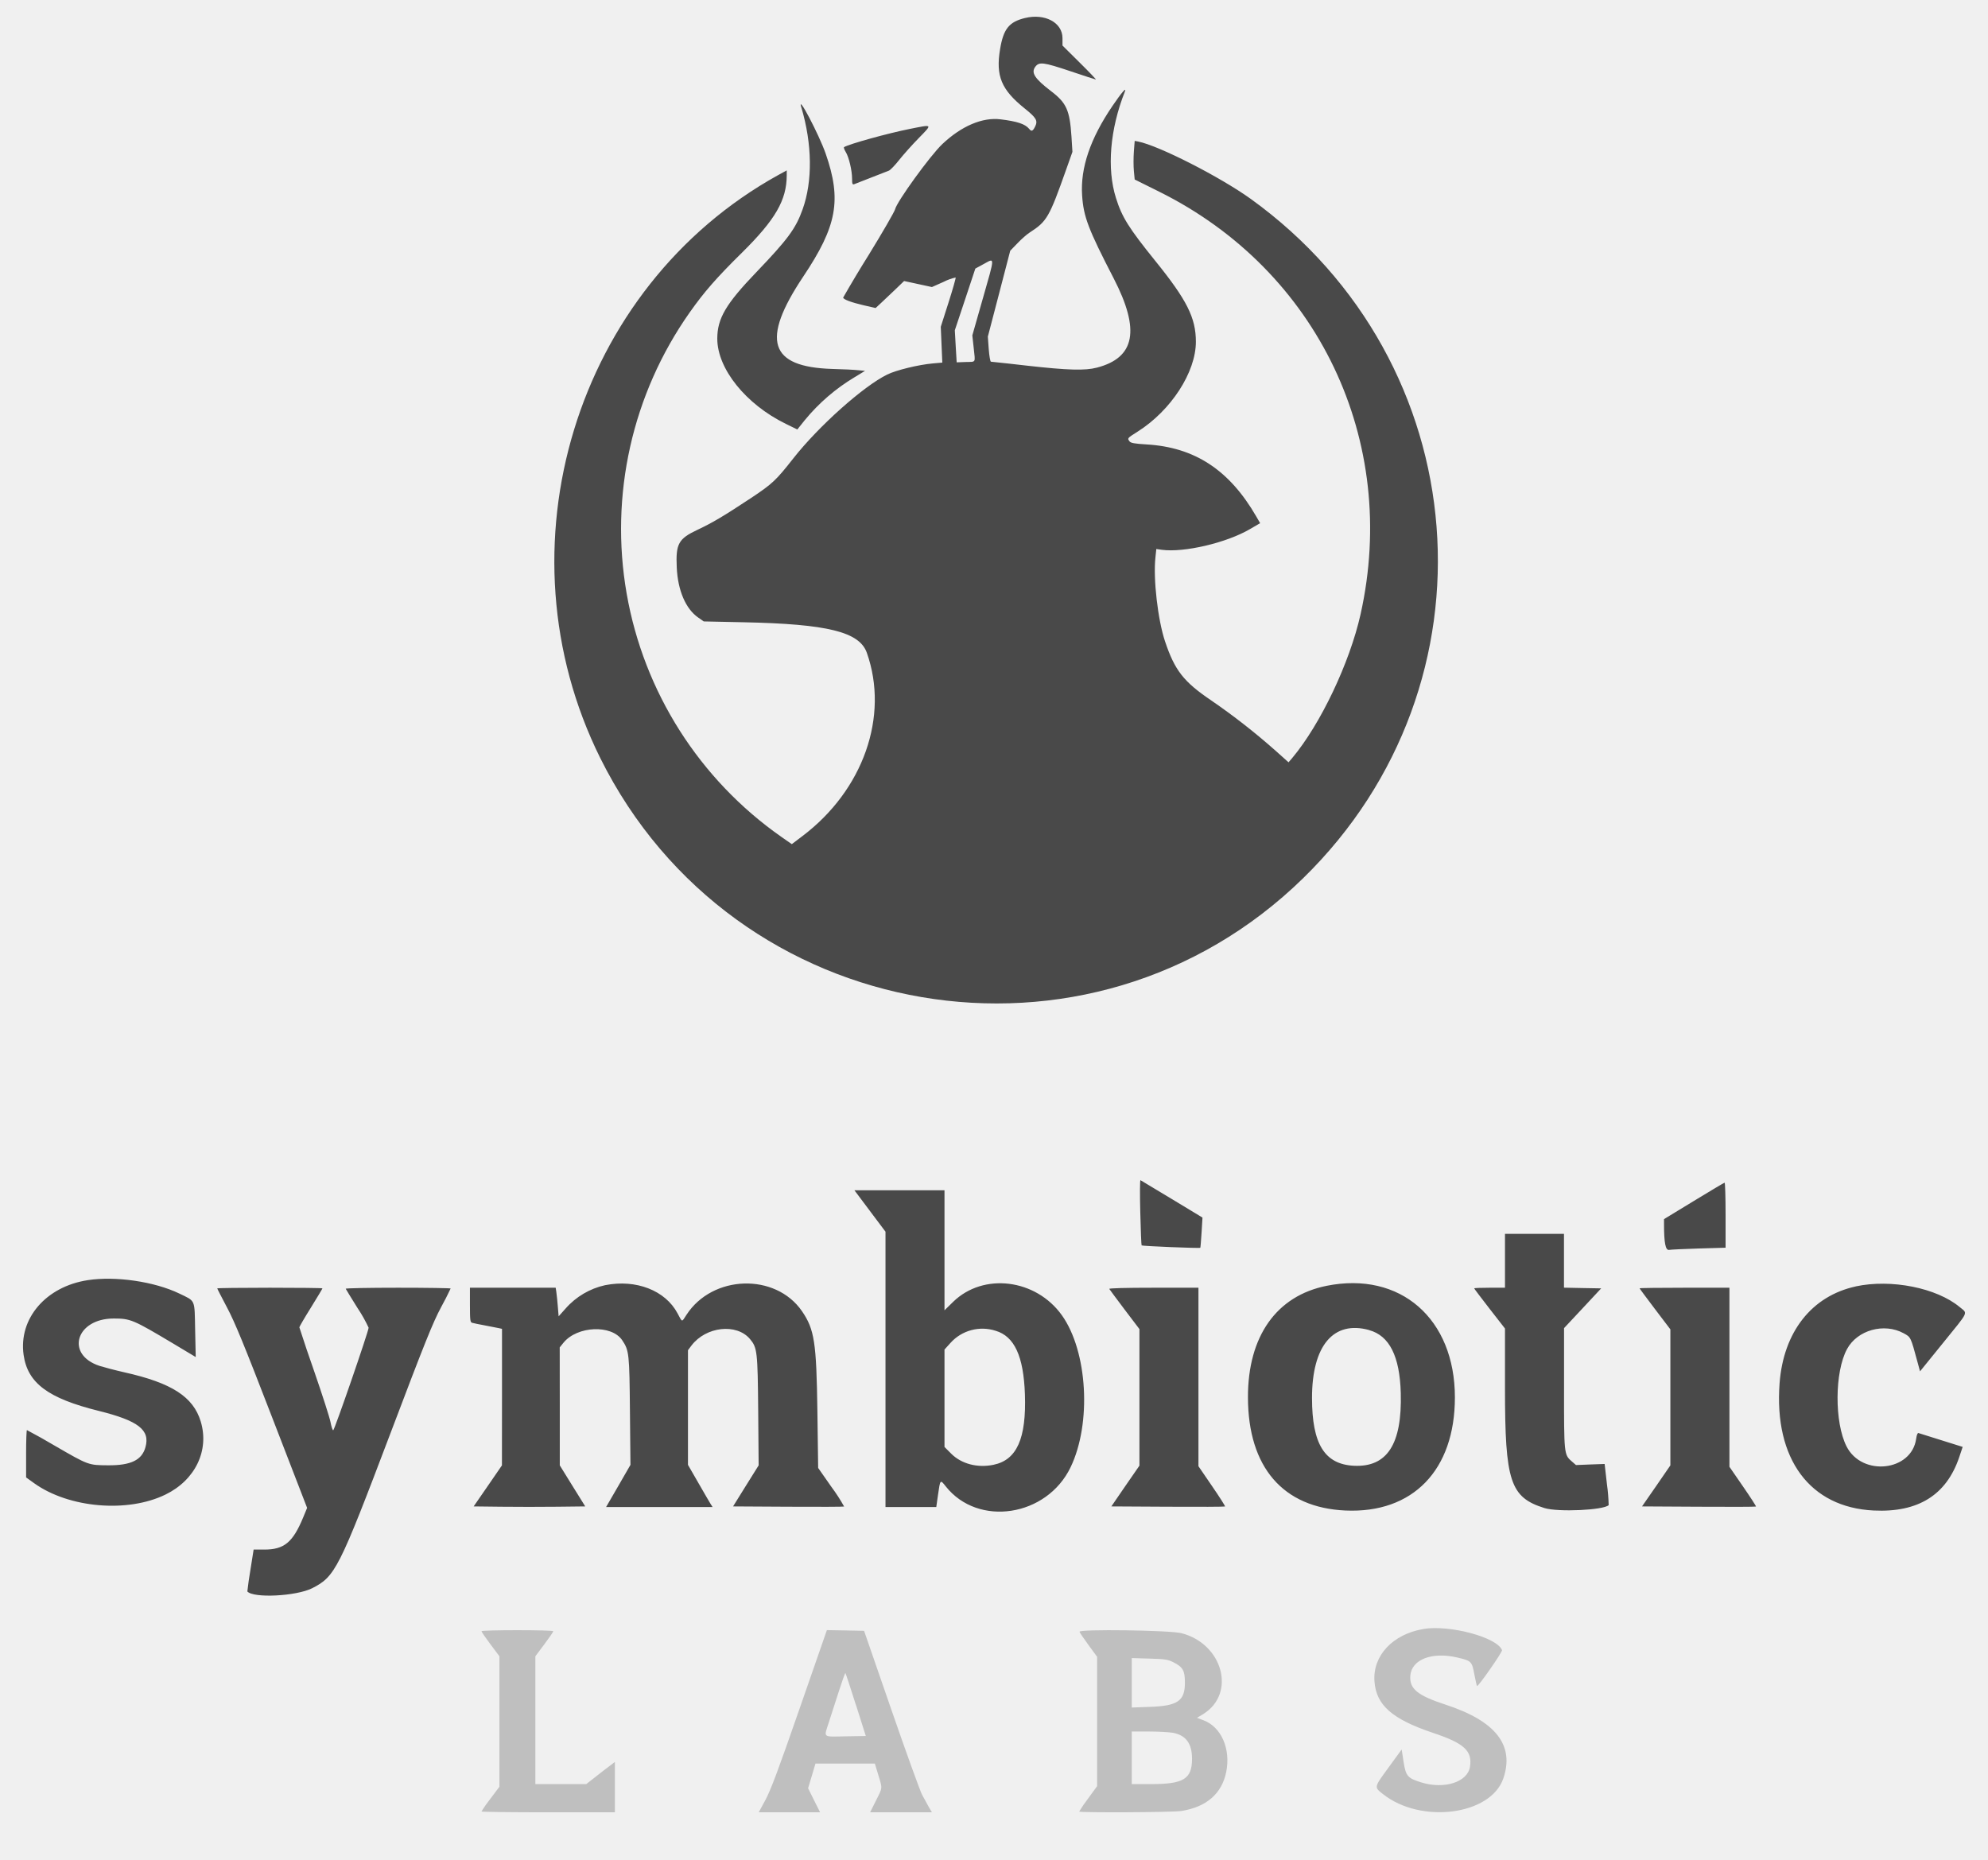
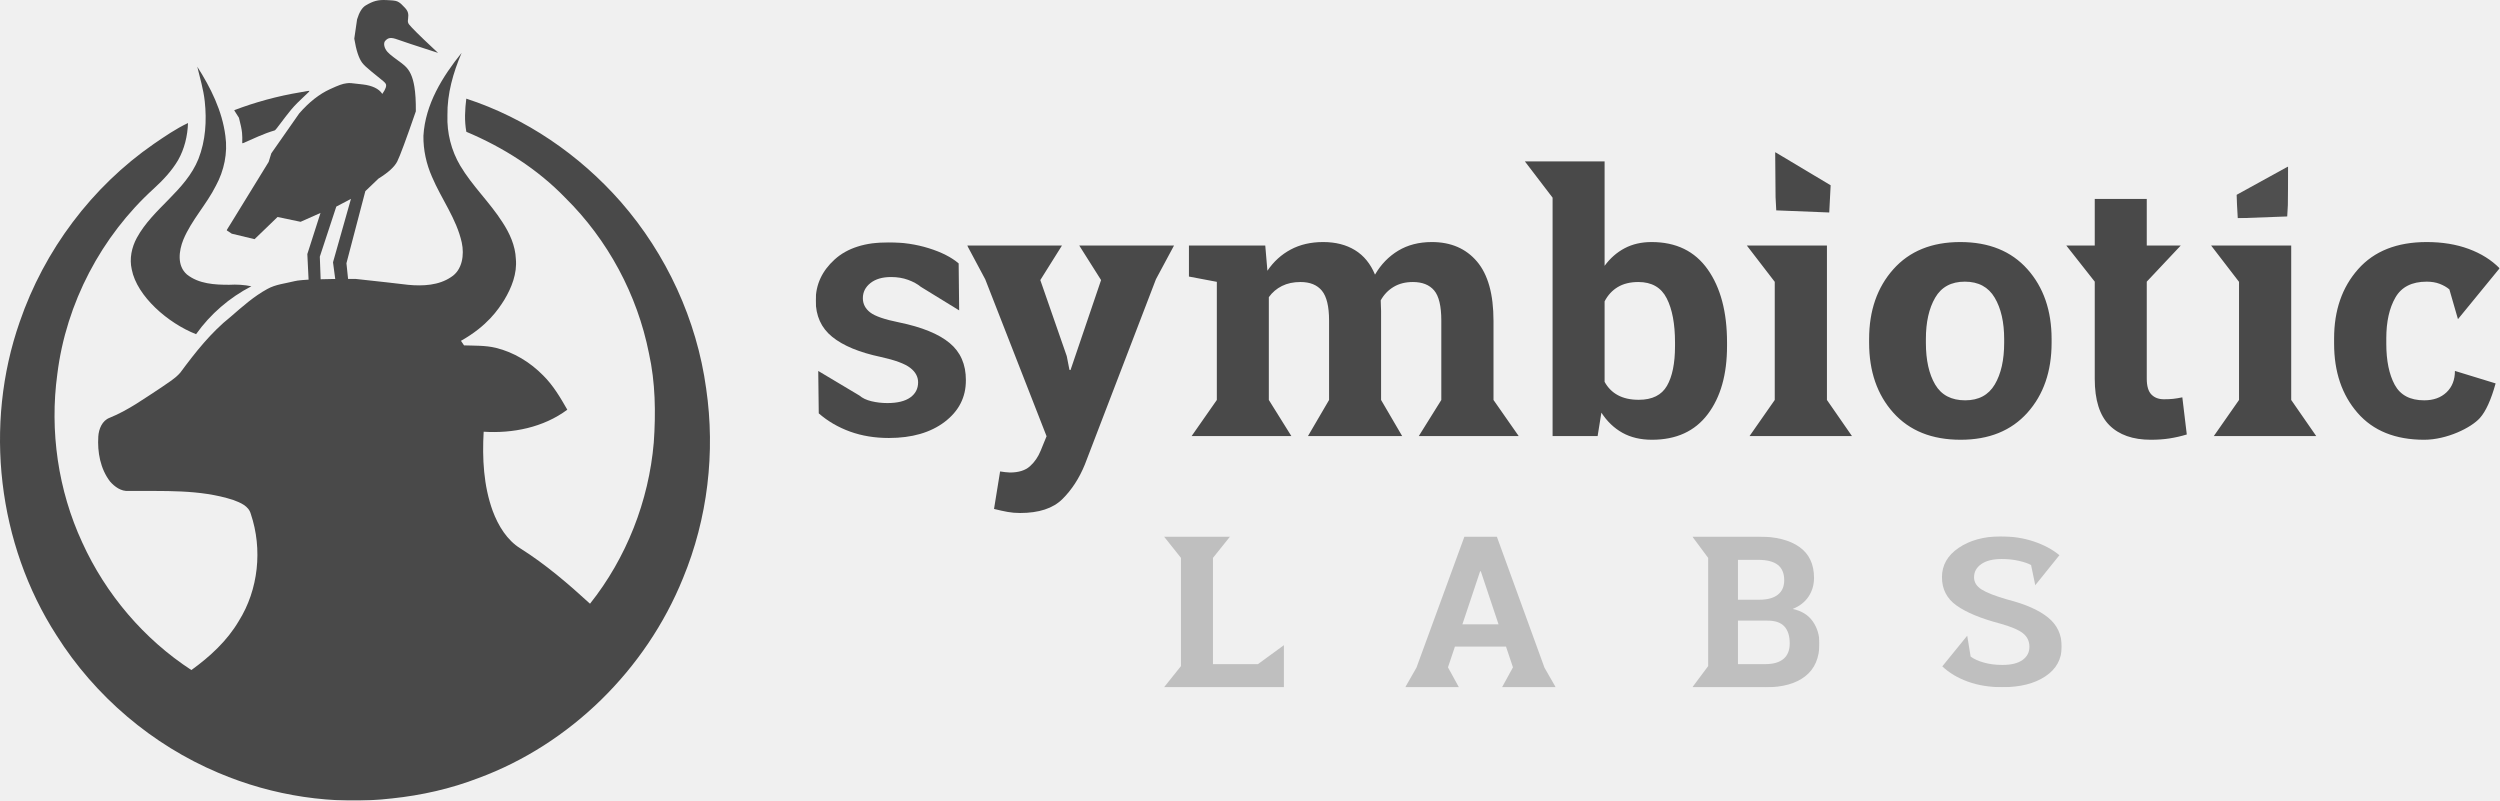
- <svg xmlns="http://www.w3.org/2000/svg" width="310" height="290">
-   <path fill="none" d="M-1-1h312v292H-1z" />
-   <g>
-     <path d="M221.95 254.02c-4.77.8-7.92 4.16-7.62 8.16.26 3.71 2.76 5.9 9.15 8.04 4.85 1.62 6.14 2.8 5.74 5.3-.39 2.36-3.97 3.52-7.55 2.43-2.16-.66-2.45-.98-2.8-3.2l-.3-1.95-2.05 2.82c-2.29 3.13-2.27 3.03-.85 4.15 5.92 4.68 16.76 3.28 18.74-2.42 1.8-5.2-1.16-8.99-9.03-11.55-4.35-1.42-5.63-2.47-5.46-4.52.21-2.53 3.4-3.75 7.36-2.81 2.15.5 2.25.6 2.62 2.6.18.96.37 1.79.42 1.84.16.16 4-5.34 3.9-5.6-.78-2-8.15-3.98-12.27-3.3m-146.87.35c0 .1.63 1.01 1.4 2.04l1.4 1.87v20.34l-1.4 1.86a20.26 20.26 0 0 0-1.4 2c0 .07 4.68.13 10.4.13h10.4v-7.85l-.75.57c-.41.3-1.42 1.08-2.23 1.72l-1.48 1.16h-7.94v-19.93l1.4-1.87c.77-1.03 1.4-1.94 1.4-2.04 0-.09-2.52-.16-5.6-.16-3.08 0-5.6.07-5.6.16m49.6 12.08c-3.28 9.46-4.5 12.7-5.31 14.21l-1.06 1.95h9.57l-.94-1.88-.93-1.88.58-1.92.57-1.92h9.26l.53 1.75c.67 2.2.7 1.93-.37 4.05l-.9 1.8h9.64l-.5-.85-1.04-1.9c-.3-.57-2.47-6.56-4.8-13.3l-4.24-12.25-2.9-.06-2.9-.05-4.26 12.25m43.65-11.99c.07.17.7 1.1 1.43 2.1l1.32 1.8v20.17l-1.4 1.92a23.72 23.72 0 0 0-1.4 2.04c0 .2 14.64.13 15.96-.09 3.91-.63 6.28-2.7 6.97-6.07.73-3.62-.77-7.04-3.56-8.08l-1-.37.99-.6c5.14-3.2 3.05-10.93-3.4-12.6-1.83-.47-16.08-.66-15.9-.22m14.63 4.75c1.5.75 1.8 1.31 1.8 3.2 0 2.84-1.14 3.62-5.52 3.76l-2.77.1v-7.71l2.75.08c2.44.07 2.86.13 3.74.57m-49.5 6.64l1.54 4.86-3.1.05c-3.7.07-3.45.27-2.69-2.1l1.58-4.9c.52-1.62.98-2.91 1.03-2.86.05.04.78 2.27 1.63 4.95m49.44 4.36c2.03.38 2.98 1.67 2.98 4.05 0 3.14-1.3 3.95-6.35 3.95h-3.05V270h2.67c1.47 0 3.16.1 3.75.2" fill="#bfbfbf" fill-rule="evenodd" />
-     <path d="M159.83 2.81c-2.48.6-3.36 1.7-3.88 4.85-.7 4.19.19 6.32 3.82 9.24 1.87 1.5 2.1 1.93 1.62 2.88-.36.7-.55.76-.92.3-.63-.75-1.84-1.15-4.43-1.47-2.83-.36-6.12 1.04-9.1 3.86-1.9 1.8-7.11 9-7.37 10.18-.08.35-1.93 3.56-4.12 7.12a189.55 189.55 0 0 0-3.97 6.63c0 .28 1.25.75 3.18 1.2l1.88.43.82-.76 2.22-2.1 1.4-1.35 2.17.47 2.17.47 1.8-.8a7.83 7.83 0 0 1 1.9-.69c.05.06-.44 1.81-1.11 3.9l-1.21 3.79.12 2.79.12 2.79-1.48.13c-2.24.2-5.73 1.05-7.1 1.73-3.73 1.82-10.71 8.06-14.64 13.06-2.72 3.46-3.27 3.98-6.61 6.2-4.3 2.84-6 3.85-8.36 4.96-2.95 1.39-3.39 2.17-3.22 5.86.16 3.59 1.4 6.47 3.35 7.82l.86.6 6.16.13c13.17.27 18.12 1.5 19.27 4.76 3.5 9.9-.55 21.42-10.05 28.59l-1.65 1.25-1.65-1.15a58.61 58.61 0 0 1-14.28-81.75c2.24-3.18 4.17-5.4 8.16-9.33 5.22-5.16 6.97-8.19 6.98-12.07v-.76l-1.35.74c-31.61 17.5-44 58.13-27.73 90.89 20.8 41.86 76.31 51.33 109.65 18.7 31-30.32 27.1-80.44-8.22-105.89-4.78-3.43-14.3-8.29-17.55-8.94l-.54-.1-.13 1.66c-.07.92-.07 2.28 0 3.02l.13 1.34 3.82 1.9c24.78 12.3 37.44 38.87 31.4 65.9-1.7 7.58-6.25 17.15-10.65 22.4l-.58.68-1.97-1.76a102.3 102.3 0 0 0-10.1-7.9c-4.3-2.91-5.67-4.67-7.19-9.2-1.12-3.34-1.86-9.75-1.5-13.06l.14-1.34.84.12c3.48.47 10.11-1.08 13.79-3.24l1.56-.91-.6-1.04c-4.19-7.25-9.59-10.8-17.12-11.24-1.86-.11-2.45-.22-2.64-.47-.37-.5-.38-.49 1.25-1.52 5.22-3.3 9.09-9.27 9.09-14.02 0-3.73-1.4-6.51-6.33-12.61-4.13-5.12-5.2-6.82-6.13-9.8-1.45-4.59-.94-10.71 1.38-16.58.32-.82-.5.12-1.92 2.21-3.47 5.1-5.02 9.67-4.74 13.95.22 3.33.94 5.24 4.92 12.94 4.17 8.08 3.35 12.38-2.63 13.93-1.84.48-4.53.4-10.78-.3a392 392 0 0 0-5.73-.63c-.1 0-.26-.88-.34-1.96l-.14-1.95 1.75-6.7 1.74-6.69 1.13-1.17c.61-.64 1.47-1.4 1.9-1.67 2.7-1.74 3.05-2.35 5.71-9.87l.96-2.71-.15-2.4c-.27-4.1-.78-5.23-3.16-7.05-2.59-1.98-3.17-2.89-2.48-3.82.6-.8 1.25-.72 5.43.68 2.14.72 3.95 1.31 4.02 1.31.07 0-1.07-1.2-2.54-2.65l-2.67-2.65V5.95c0-2.43-2.74-3.9-5.85-3.14m-34.87 13.94c1.7 5.73 1.77 11.49.2 15.88-1.06 2.99-2.3 4.68-7.21 9.8-4.77 4.97-6.09 7.22-6.1 10.36-.01 4.7 4.44 10.25 10.68 13.3l1.8.88 1.16-1.45a30.02 30.02 0 0 1 7.77-6.7l1.63-.99-1.05-.1c-.59-.07-2.41-.16-4.06-.2-9.83-.3-11.15-4.48-4.54-14.38 5.29-7.9 6.03-11.96 3.51-19.2-1.04-2.98-4.48-9.52-3.8-7.2m16.93 3.35c-3.42.68-9.42 2.34-10.26 2.84-.08.05.03.38.25.74.5.8 1 2.9 1 4.2 0 .83.06.95.36.83l5.38-2.1c.24-.1.95-.84 1.59-1.65.63-.8 2-2.34 3.05-3.41 2.18-2.24 2.25-2.17-1.37-1.45m11.38 26.44l-1.64 5.76.22 2c.25 2.36.4 2.1-1.28 2.15l-1.38.05-.15-2.5-.14-2.5 1.6-4.8 1.6-4.82 1.34-.73c1.73-.94 1.74-1.3-.17 5.4m24.55 142.48c.07 2.79.16 5.12.21 5.17.1.11 9.05.48 9.15.37.03-.04.12-1.11.2-2.4l.14-2.31-4.76-2.88-4.91-2.95c-.09-.03-.1 2.22-.03 5m86.32-1.76l-4.65 2.83v.8c0 2.88.23 4.08.78 4 .28-.05 2.39-.15 4.67-.22l4.15-.12v-5.08c0-2.8-.07-5.07-.15-5.06-.08 0-2.24 1.29-4.8 2.85m-130.41-1.02l2.42 3.23 1.94 2.58V235H146l.26-1.84c.36-2.5.34-2.49 1.22-1.38 5.04 6.37 15.74 4.74 19.46-2.98 3.3-6.85 2.66-18.07-1.35-23.7-4.06-5.69-12.24-6.7-16.96-2.1l-1.35 1.32V185.6h-14.05l.49.65m100.96 10.35v4.2h-2.4c-1.32 0-2.4.04-2.4.1 0 .05 1.08 1.48 2.4 3.18l2.4 3.08v9.3c0 14.57.81 17.03 6.17 18.7 2.13.65 9.2.33 10-.46a28.9 28.9 0 0 0-.27-3.26l-.36-3.16-2.24.08-2.23.09-.73-.64c-1.12-.98-1.14-1.21-1.13-11.41v-9.3l2.9-3.1 2.89-3.1-2.9-.05-2.9-.06v-8.39h-9.2v4.2m-221 3.02c-6.52 1-10.8 5.98-10 11.65.63 4.4 3.8 6.77 11.7 8.73 6.2 1.54 8.06 2.98 7.3 5.67-.55 2-2.26 2.84-5.8 2.82-3.11-.02-3.06 0-8.33-3.05A96.72 96.72 0 0 0 4.2 223c-.07 0-.13 1.66-.13 3.69v3.69l1.28.92c5.41 3.86 14.56 4.64 20.46 1.75 4.64-2.26 6.86-6.88 5.49-11.4-1.17-3.84-4.5-6-11.87-7.65-1.46-.33-3.23-.8-3.93-1.02-5.36-1.78-3.64-7.39 2.25-7.38 2.6 0 3.03.19 9.2 3.87l3.57 2.14-.09-4.22c-.1-4.88.1-4.44-2.46-5.68-3.88-1.87-9.93-2.76-14.3-2.09m80.7.78a11.5 11.5 0 0 0-6.18 3.65l-1.08 1.21-.13-1.58a42.5 42.5 0 0 0-.23-2.23l-.1-.65H73.28v2.69c0 2.38.04 2.7.35 2.78.2.06 1.11.25 2.05.42l2.15.42.45.1v10.64l-.01 10.65-2.2 3.2-2.21 3.2 4.3.05c2.36.03 6.27.03 8.7 0l4.4-.05-1.99-3.2-1.98-3.2v-9.2l-.01-9.2.6-.74c2.16-2.62 7.49-2.83 9.14-.38 1.08 1.6 1.13 2.07 1.21 11.08l.08 8.36-1.9 3.3-1.9 3.28h16.61l-.29-.45c-.16-.25-1.02-1.73-1.92-3.3l-1.63-2.83v-17.88l.54-.72c2.26-2.98 7.03-3.51 9.13-1.02 1.13 1.35 1.2 1.93 1.28 11.2l.07 8.5-2 3.2-1.99 3.2 8.62.05c4.73.03 8.65.01 8.7-.03a27.3 27.3 0 0 0-1.98-3.06l-2.07-2.96-.12-8.9c-.15-10.7-.46-12.7-2.4-15.54-4.13-6-13.96-5.69-18.01.56-.78 1.2-.62 1.22-1.4-.23-1.9-3.57-6.46-5.34-11.27-4.39m112.5.1c-7.84 1.56-12.3 7.88-12.28 17.4.02 10.89 5.46 17.2 15.2 17.64 10.52.47 17.07-6.3 17.07-17.64 0-12.28-8.52-19.7-20-17.4m82.5.1c-6.86 1.49-11.27 7.1-11.87 15.1-.88 11.8 4.72 19.37 14.7 19.84 6.9.33 11.3-2.41 13.3-8.28l.55-1.64-.64-.2a1484.94 1484.94 0 0 0-6.25-1.96c-.14-.05-.28.3-.36.88-.7 5.1-8.45 5.95-10.86 1.2-1.9-3.76-1.86-11.62.08-15.18 1.6-2.96 5.77-4.12 8.81-2.47 1.15.63 1.1.53 2.2 4.58l.37 1.37 3.59-4.43c4.13-5.1 3.87-4.53 2.59-5.6-3.6-3-10.7-4.4-16.2-3.22m-255.5.32c0 .06.68 1.38 1.5 2.93 1.2 2.24 2.65 5.76 7.01 17.06l5.5 14.23-.61 1.48c-1.62 3.91-2.97 5.03-6.1 5.02h-1.63l-.51 3.23a52.68 52.68 0 0 0-.47 3.3c.94 1.08 7.6.75 10.1-.5 3.6-1.82 4.18-2.97 12.18-24.07 5.4-14.26 6.65-17.36 7.92-19.73a49.8 49.8 0 0 0 1.5-2.94c0-.06-3.69-.12-8.2-.12-4.53 0-8.2.07-8.16.16.04.1.86 1.43 1.82 2.97a22.66 22.66 0 0 1 1.75 3.1c0 .56-5.33 16-5.52 16-.1 0-.29-.58-.42-1.27-.13-.7-1.28-4.27-2.55-7.94a251.02 251.02 0 0 1-2.31-6.85c0-.09.8-1.47 1.8-3.07.99-1.6 1.8-2.95 1.8-3 0-.06-3.7-.1-8.2-.1-4.51 0-8.2.05-8.2.1m139.1.09c.06.1 1.14 1.56 2.4 3.23l2.3 3.03v21.29l-2.2 3.18-2.18 3.18 8.82.05c4.85.03 8.86.01 8.91-.04.05-.04-.86-1.48-2.03-3.18l-2.12-3.1V200.8h-7.01c-4.35 0-6.97.07-6.9.19m82.7-.1c0 .05 1.09 1.5 2.4 3.24l2.4 3.16v21.21l-2.2 3.2-2.22 3.2 8.85.05c4.86.03 8.88.02 8.92-.03.05-.04-.87-1.46-2.03-3.14l-2.11-3.06V200.8h-7c-3.85 0-7 .04-7 .09m-100.43 6.62c2.94.87 4.36 3.97 4.57 9.89.24 6.9-1.25 10.26-4.9 11.01-2.5.52-5-.14-6.59-1.73l-1.05-1.05v-15.19l.93-1.03a6.69 6.69 0 0 1 7.04-1.9m58.25-.1c3.16.87 4.77 4.07 4.93 9.8.22 7.98-2.12 11.61-7.32 11.35-4.56-.23-6.52-3.4-6.52-10.56-.01-8.16 3.34-12.14 8.91-10.6" fill="#494949" fill-rule="evenodd" />
+ <svg xmlns="http://www.w3.org/2000/svg" xmlns:xlink="http://www.w3.org/1999/xlink" width="331px" height="106px" viewBox="0 0 331 106" version="1.1">
+   <defs>
+     <path d="M29.841,10.996 C30.164,13.266 29.669,15.596 28.583,17.591 C27.337,20.084 25.358,22.136 24.279,24.72 C23.679,26.201 23.413,28.186 24.756,29.348 C26.33,30.593 28.426,30.707 30.343,30.705 C31.327,30.646 32.316,30.705 33.282,30.902 C30.394,32.395 27.853,34.576 25.959,37.246 C22.246,35.792 18.13,32.223 17.444,28.673 C17.116,27.259 17.432,25.755 18.112,24.497 C20.261,20.557 24.566,18.282 26.274,14.042 C27.223,11.633 27.385,8.969 27.109,6.41 C26.942,4.85 26.481,3.349 26.12,1.831 C27.895,4.615 29.421,7.669 29.841,10.996 Z M47.103,29.932 C50.2,30.265 52.523,30.526 54.07,30.714 C55.97,30.89 58.082,30.798 59.72,29.685 C61.222,28.748 61.49,26.725 61.137,25.113 C60.437,21.952 58.437,19.345 57.196,16.41 C56.445,14.71 56.037,12.845 56.061,10.982 C56.299,6.811 58.582,3.144 61.117,0 C60.002,2.614 59.196,5.409 59.239,8.281 C59.163,10.602 59.752,12.933 60.929,14.924 C62.531,17.626 64.847,19.789 66.531,22.432 C67.474,23.875 68.23,25.522 68.299,27.279 C68.484,29.213 67.735,31.096 66.762,32.716 C65.967,33.975 64.531,36.154 61.032,38.125 C61.165,38.327 61.302,38.526 61.438,38.728 C62.84,38.776 64.267,38.72 65.644,39.053 C68.033,39.632 70.205,40.963 71.929,42.723 C73.245,44.027 74.195,45.641 75.111,47.244 C71.954,49.595 67.891,50.407 64.037,50.16 C63.838,53.685 64.021,57.302 65.234,60.646 C65.965,62.598 67.117,64.513 68.913,65.621 C72.23,67.714 75.226,70.283 78.118,72.932 C82.934,66.879 85.9,59.341 86.56,51.592 C86.834,47.655 86.779,43.649 85.922,39.782 C84.382,32.002 80.457,24.726 74.85,19.195 C71.162,15.374 66.598,12.494 61.745,10.45 C61.474,8.995 61.558,7.519 61.737,6.06 C69.61,8.63 76.707,13.477 82.197,19.73 C88.22,26.627 92.25,35.316 93.497,44.453 C94.731,52.896 93.69,61.669 90.433,69.543 C85.528,81.665 75.481,91.536 63.331,96.021 C59.668,97.433 55.814,98.3 51.919,98.709 C44.132,99.613 36.129,98.393 28.907,95.319 C20.172,91.635 12.583,85.202 7.484,77.118 C-0.312,65.032 -2.154,49.246 2.603,35.637 C5.859,26.128 12.172,17.718 20.375,12.047 C21.831,11.051 23.296,10.043 24.892,9.289 C24.833,11.002 24.424,12.709 23.579,14.202 C22.735,15.635 21.584,16.852 20.369,17.966 C13.424,24.267 8.753,33.127 7.591,42.517 C6.556,50.07 7.692,57.918 10.889,64.823 C14.006,71.681 19.071,77.633 25.339,81.714 C27.783,79.951 30.068,77.859 31.616,75.223 C34.225,71.071 34.775,65.699 33.209,61.054 C32.923,59.971 31.807,59.546 30.875,59.193 C26.404,57.754 21.643,58.046 17.02,57.998 C16.046,58.079 15.181,57.45 14.568,56.748 C13.287,55.073 12.883,52.866 13.015,50.792 C13.078,49.792 13.525,48.687 14.513,48.317 C16.988,47.315 19.159,45.73 21.388,44.279 C22.245,43.673 23.182,43.14 23.877,42.332 C25.853,39.66 27.934,37.011 30.542,34.939 C32.075,33.608 33.604,32.239 35.391,31.264 C36.51,30.638 37.806,30.534 39.023,30.221 C39.834,30.012 42.528,29.916 47.103,29.932 Z" id="path-1" />
+     <path d="M5.376,5.264 C3.791,5.734 2.734,6.287 1.074,7 C1.09,6.385 1.081,5.91 1.046,5.575 C1,5.116 0.863,4.454 0.636,3.591 C0.417,3.248 0.205,2.916 0,2.593 C2.812,1.521 5.747,0.719 8.776,0.217 C8.993,0.181 9.744,0.034 9.962,0.001 C10.273,-0.046 8.604,1.245 7.526,2.548 C6.499,3.79 5.536,5.216 5.376,5.264 Z" id="path-3" />
+     <path d="M18.37,25.311 L15.869,34.851 L17.237,47.981 L15.857,48 L14.091,34.726 L16.466,26.332 L14.526,27.352 L12.343,33.982 L12.86,47.998 L11.394,47.998 L10.691,33.64 L12.436,28.194 L9.798,29.367 L6.749,28.73 L3.705,31.666 L0.687,30.94 L0,30.489 L0.599,29.526 L5.572,21.433 L5.922,20.301 L9.618,15.014 C10.92,13.519 12.276,12.452 13.7,11.802 C14.87,11.266 15.357,11.089 15.884,11.028 C16.34,10.976 16.283,10.97 18.015,11.177 C19.293,11.329 20.167,11.745 20.618,12.433 C21.08,11.782 21.215,11.331 21.068,11.094 C20.941,10.889 20.862,10.823 19.48,9.714 C19.385,9.638 19.3,9.569 19.22,9.504 C18.578,8.981 18.175,8.608 17.944,8.297 C17.498,7.696 17.156,6.638 16.907,5.117 L17.278,2.562 C17.569,1.606 17.948,0.995 18.437,0.709 C19.407,0.141 20.033,-0.053 21.204,0.012 C21.277,0.016 21.549,0.031 21.611,0.034 C22.27,0.071 22.516,0.118 22.805,0.293 C23.019,0.424 23.217,0.607 23.601,1.018 C24.044,1.491 24.112,1.843 24.031,2.471 C24.002,2.698 23.996,2.785 24.009,2.892 C24.024,3.01 24.066,3.114 24.149,3.221 C24.493,3.662 25.568,4.729 27.363,6.407 L28,7.002 L27.172,6.735 C24.913,6.008 23.401,5.507 22.634,5.231 C21.73,4.905 21.392,4.984 21.004,5.409 C20.741,5.696 20.841,6.352 21.3,6.869 C21.483,7.075 21.744,7.298 22.128,7.588 C22.236,7.669 22.344,7.749 22.512,7.872 C23.145,8.334 23.334,8.477 23.578,8.697 C24.261,9.312 24.641,10.145 24.862,11.47 C25.005,12.334 25.07,13.423 25.057,14.739 C23.762,18.488 22.95,20.669 22.602,21.364 C22.242,22.085 21.41,22.842 20.105,23.65 L18.37,25.311 Z" id="path-5" />
+     <path d="M25.048,16.966 L15.63,41.511 C14.888,43.329 13.898,44.852 12.66,46.08 C11.421,47.307 9.556,47.921 7.063,47.921 C6.48,47.921 5.931,47.875 5.419,47.781 C4.906,47.688 4.303,47.556 3.609,47.385 L4.413,42.42 C4.634,42.451 4.863,42.482 5.099,42.513 C5.336,42.544 5.541,42.56 5.714,42.56 C6.866,42.56 7.75,42.284 8.365,41.732 C8.98,41.181 9.453,40.493 9.785,39.67 L10.566,37.758 L2.449,16.989 L0.059,12.513 L12.601,12.513 L9.737,17.082 L13.24,27.152 L13.595,28.97 L13.737,28.994 L17.783,17.082 L14.896,12.513 L27.438,12.513 L25.048,16.966 Z M29.416,16.616 L29.416,12.513 L39.521,12.513 L39.805,15.847 C40.625,14.635 41.654,13.698 42.893,13.038 C44.131,12.377 45.563,12.047 47.188,12.047 C48.828,12.047 50.233,12.405 51.4,13.12 C52.567,13.834 53.451,14.914 54.05,16.36 C54.839,15.008 55.864,13.951 57.127,13.189 C58.389,12.428 59.872,12.047 61.575,12.047 C64.1,12.047 66.091,12.906 67.551,14.623 C69.01,16.34 69.739,18.955 69.739,22.467 L69.739,32.956 L73.076,37.735 L59.848,37.735 L62.83,32.956 L62.83,22.444 C62.83,20.532 62.514,19.203 61.883,18.457 C61.252,17.712 60.313,17.339 59.067,17.339 C58.089,17.339 57.241,17.552 56.523,17.98 C55.805,18.407 55.234,19.001 54.808,19.763 C54.808,20.058 54.815,20.311 54.831,20.52 C54.847,20.73 54.855,20.944 54.855,21.161 L54.855,32.956 L57.647,37.735 L45.176,37.735 L47.969,32.956 L47.969,22.444 C47.969,20.579 47.653,19.262 47.022,18.492 C46.391,17.723 45.445,17.339 44.182,17.339 C43.252,17.339 42.435,17.513 41.733,17.863 C41.031,18.213 40.451,18.706 39.994,19.343 L39.994,32.956 L42.976,37.735 L29.771,37.735 L33.108,32.956 L33.108,17.315 L29.416,16.616 Z M100.659,25.823 C100.659,29.584 99.807,32.591 98.103,34.844 C96.399,37.098 93.938,38.224 90.72,38.224 C89.221,38.224 87.92,37.917 86.815,37.304 C85.711,36.69 84.78,35.8 84.023,34.635 L83.526,37.735 L77.563,37.735 L77.563,6.173 L73.895,1.371 L84.449,1.371 L84.449,15.194 C85.19,14.184 86.078,13.407 87.111,12.863 C88.144,12.319 89.332,12.047 90.672,12.047 C93.922,12.047 96.399,13.256 98.103,15.672 C99.807,18.088 100.659,21.309 100.659,25.334 L100.659,25.823 Z M93.772,25.334 C93.772,22.879 93.406,20.932 92.672,19.495 C91.938,18.057 90.688,17.339 88.921,17.339 C87.849,17.339 86.941,17.56 86.2,18.003 C85.458,18.446 84.875,19.079 84.449,19.903 L84.449,30.555 C84.875,31.332 85.462,31.923 86.212,32.327 C86.961,32.731 87.88,32.933 88.969,32.933 C90.751,32.933 91.998,32.315 92.708,31.08 C93.418,29.844 93.772,28.092 93.772,25.823 L93.772,25.334 Z M106.977,32.956 L106.977,17.315 L103.285,12.513 L113.887,12.513 L113.887,32.956 L117.2,37.735 L103.64,37.735 L106.977,32.956 Z M107.085,6.103 L107.035,0.142 L114.377,4.532 L114.192,8.133 L107.176,7.853 L107.085,6.103 Z M119.471,24.891 C119.471,21.13 120.54,18.05 122.678,15.649 C124.815,13.248 127.77,12.047 131.54,12.047 C135.326,12.047 138.288,13.244 140.426,15.637 C142.563,18.03 143.632,21.115 143.632,24.891 L143.632,25.381 C143.632,29.172 142.563,32.261 140.426,34.646 C138.288,37.032 135.342,38.224 131.587,38.224 C127.785,38.224 124.815,37.032 122.678,34.646 C120.54,32.261 119.471,29.172 119.471,25.381 L119.471,24.891 Z M126.987,25.381 C126.987,27.68 127.397,29.526 128.218,30.917 C129.038,32.308 130.363,33.003 132.193,33.003 C133.976,33.003 135.281,32.304 136.109,30.905 C136.938,29.506 137.352,27.665 137.352,25.381 L137.352,24.891 C137.352,22.653 136.934,20.827 136.098,19.413 C135.261,17.999 133.944,17.292 132.146,17.292 C130.347,17.292 129.038,17.999 128.218,19.413 C127.397,20.827 126.987,22.653 126.987,24.891 L126.987,25.381 Z M156.231,6.336 L156.231,12.513 L160.727,12.513 L156.231,17.292 L156.231,30.136 C156.231,31.115 156.436,31.814 156.846,32.234 C157.256,32.653 157.808,32.863 158.502,32.863 C158.976,32.863 159.39,32.844 159.745,32.805 C160.1,32.766 160.498,32.7 160.94,32.607 L161.531,37.525 C160.758,37.758 159.993,37.933 159.236,38.049 C158.479,38.166 157.659,38.224 156.775,38.224 C154.393,38.224 152.559,37.579 151.273,36.29 C149.987,35 149.345,32.956 149.345,30.159 L149.345,17.292 L145.582,12.513 L149.345,12.513 L149.345,6.336 L156.231,6.336 Z M168.446,32.956 L168.446,17.315 L164.755,12.513 L175.356,12.513 L175.356,32.956 L178.669,37.735 L165.109,37.735 L168.446,32.956 Z M192.962,33.003 C194.192,33.003 195.178,32.649 195.92,31.942 C196.661,31.235 197.032,30.291 197.032,29.11 L202.419,30.763 C201.816,32.936 201.125,34.46 200.346,35.335 C199.178,36.647 195.943,38.224 192.962,38.224 C189.144,38.224 186.202,37.036 184.135,34.658 C182.068,32.28 181.035,29.227 181.035,25.497 L181.035,24.798 C181.035,21.084 182.096,18.03 184.218,15.637 C186.34,13.244 189.365,12.047 193.293,12.047 C195.36,12.047 197.213,12.35 198.854,12.956 C200.495,13.563 201.859,14.417 202.948,15.52 L197.434,22.257 L196.298,18.318 C195.951,18.022 195.525,17.778 195.021,17.583 C194.516,17.389 193.94,17.292 193.293,17.292 C191.337,17.292 189.957,17.991 189.152,19.39 C188.347,20.789 187.945,22.591 187.945,24.798 L187.945,25.497 C187.945,27.75 188.316,29.565 189.057,30.94 C189.799,32.315 191.1,33.003 192.962,33.003 Z" id="path-7" />
+     <polygon id="path-9" points="6.912 5.155 6.827 6.659 0.28 6.9 0.107 3.806 6.958 0.035" />
+     <path d="M18.993,9.094 L13.915,5.974 C13.468,5.604 12.905,5.296 12.226,5.049 C11.548,4.803 10.798,4.679 9.978,4.679 C8.829,4.679 7.92,4.945 7.248,5.477 C6.577,6.008 6.242,6.675 6.242,7.476 C6.242,8.231 6.562,8.859 7.204,9.359 C7.845,9.86 9.128,10.303 11.052,10.688 C14.049,11.305 16.272,12.21 17.718,13.404 C19.165,14.598 19.888,16.243 19.888,18.339 C19.888,20.588 18.952,22.426 17.081,23.851 C15.209,25.276 12.744,25.989 9.687,25.989 C7.823,25.989 6.111,25.708 4.553,25.145 C2.994,24.583 1.611,23.778 0.403,22.73 L0.336,17.114 L5.794,20.373 C6.182,20.712 6.711,20.962 7.383,21.124 C8.054,21.285 8.755,21.366 9.486,21.366 C10.813,21.366 11.823,21.12 12.517,20.627 C13.21,20.134 13.557,19.463 13.557,18.616 C13.557,17.876 13.207,17.237 12.506,16.698 C11.805,16.158 10.515,15.681 8.635,15.265 C5.787,14.664 3.635,13.774 2.181,12.595 C0.727,11.416 0,9.81 0,7.776 C0,5.681 0.835,3.874 2.506,2.356 C4.176,0.839 6.555,0.08 9.642,0.08 C11.521,0.08 13.3,0.342 14.978,0.866 C16.656,1.39 17.972,2.06 18.926,2.876 L18.993,9.094 Z" id="path-11" />
+     <path d="M1.54,17.395 L7.892,0.041 L12.178,0.041 L18.487,17.395 L19.978,20 L12.867,20 L14.315,17.354 L13.397,14.613 L6.63,14.613 L5.712,17.354 L7.16,20 L0.049,20 L1.54,17.395 Z M7.619,11.665 L12.408,11.665 L10.057,4.633 L9.97,4.633 L7.619,11.665 Z" id="path-13" />
+     <path d="M8.81,0.041 C11.126,0.041 12.933,0.498 14.231,1.412 C15.528,2.325 16.177,3.692 16.177,5.51 C16.177,6.433 15.936,7.258 15.454,7.985 C14.972,8.711 14.271,9.257 13.352,9.623 C14.533,9.879 15.418,10.427 16.008,11.268 C16.598,12.109 16.894,13.082 16.894,14.188 C16.894,16.098 16.272,17.544 15.028,18.526 C13.785,19.509 12.023,20 9.743,20 L0.064,20 L2.16,17.19 L2.16,2.865 L0.064,0.041 L8.81,0.041 Z M6.107,8.403 L8.945,8.403 C10,8.403 10.811,8.183 11.378,7.745 C11.946,7.306 12.23,6.666 12.23,5.826 C12.23,4.903 11.944,4.222 11.372,3.783 C10.799,3.344 9.946,3.125 8.81,3.125 L6.107,3.125 L6.107,8.403 Z M6.107,11.172 L6.107,16.929 L9.743,16.929 C10.788,16.929 11.586,16.699 12.135,16.237 C12.685,15.776 12.96,15.092 12.96,14.188 C12.96,13.21 12.726,12.463 12.257,11.946 C11.788,11.43 11.05,11.172 10.04,11.172 L6.107,11.172 Z" id="path-15" />
+     <path d="M12.469,6.483 L11.914,3.814 C11.544,3.601 11.004,3.414 10.293,3.254 C9.582,3.093 8.828,3.013 8.03,3.013 C6.861,3.013 5.958,3.238 5.321,3.687 C4.683,4.136 4.364,4.717 4.364,5.429 C4.364,6.087 4.698,6.627 5.365,7.05 C6.032,7.472 7.183,7.919 8.818,8.391 C11.164,8.987 12.943,9.774 14.155,10.752 C15.367,11.731 15.973,13.016 15.973,14.608 C15.973,16.272 15.253,17.584 13.812,18.545 C12.371,19.505 10.473,19.986 8.117,19.986 C6.433,19.986 4.912,19.741 3.554,19.252 C2.196,18.762 1.064,18.086 0.159,17.224 L3.459,13.167 L3.912,15.929 C4.34,16.25 4.922,16.514 5.657,16.723 C6.392,16.932 7.212,17.037 8.117,17.037 C9.285,17.037 10.174,16.819 10.782,16.383 C11.391,15.947 11.695,15.365 11.695,14.635 C11.695,13.888 11.405,13.288 10.826,12.834 C10.247,12.38 9.232,11.953 7.781,11.553 C5.26,10.886 3.352,10.094 2.057,9.178 C0.762,8.262 0.115,7.007 0.115,5.415 C0.115,3.841 0.845,2.553 2.305,1.552 C3.766,0.552 5.601,0.038 7.81,0.011 C9.446,0.011 10.935,0.238 12.279,0.692 C13.622,1.145 14.752,1.75 15.667,2.506 L12.469,6.483 Z" id="path-17" />
+     <polygon id="path-19" points="0.114 20 2.361 17.19 2.361 2.865 0.114 0.041 8.857 0.041 6.595 2.865 6.595 16.929 12.554 16.929 15.99 14.421 15.99 20" />
+   </defs>
+   <g id="Page-1" stroke="none" stroke-width="1" fill="none" fill-rule="evenodd">
+     <g id="Group">
+       <g id="Group-3" transform="translate(0, 7)">
+         <mask id="mask-2" fill="white">
+           <use xlink:href="#path-1" />
+         </mask>
+         <g id="Clip-2" />
+         <polygon id="Fill-1" fill="#494949" mask="url(#mask-2)" points="0 99.006 94.006 99.006 94.006 -0.006 0 -0.006" />
+       </g>
+       <g id="Group-6" transform="translate(31, 12)">
+         <mask id="mask-4" fill="white">
+           <use xlink:href="#path-3" />
+         </mask>
+         <g id="Clip-5" />
+         <polygon id="Fill-4" fill="#494949" mask="url(#mask-4)" points="-0.006 7 10 7 10 -0.006 -0.006 -0.006" />
+       </g>
+       <g id="Group-9" transform="translate(30, 0)">
+         <mask id="mask-6" fill="white">
+           <use xlink:href="#path-5" />
+         </mask>
+         <g id="Clip-8" />
+         <polygon id="Fill-7" fill="#494949" mask="url(#mask-6)" points="-0.006 48.012 28 48.012 28 -0.006 -0.006 -0.006" />
+       </g>
+       <g id="Group-12" transform="translate(128, 20)">
+         <mask id="mask-8" fill="white">
+           <use xlink:href="#path-7" />
+         </mask>
+         <g id="Clip-11" />
+         <polygon id="Fill-10" fill="#494949" mask="url(#mask-8)" points="0.054 47.923 202.964 47.923 202.964 0.136 0.054 0.136" />
+       </g>
+       <g id="Group-15" transform="translate(296, 22)">
+         <mask id="mask-10" fill="white">
+           <use xlink:href="#path-9" />
+         </mask>
+         <g id="Clip-14" />
+         <polygon id="Fill-13" fill="#4F4F4F" mask="url(#mask-10)" points="0.095 6.903 6.966 6.903 6.966 0.031 0.095 0.031" />
+       </g>
+       <g id="Group-18" transform="translate(108, 32)">
+         <mask id="mask-12" fill="white">
+           <use xlink:href="#path-11" />
+         </mask>
+         <g id="Clip-17" />
+         <polygon id="Fill-16" fill="#494949" mask="url(#mask-12)" points="-0.006 26 19.892 26 19.892 0.071 -0.006 0.071" />
+       </g>
+       <g id="Group-21" transform="translate(186, 71)">
+         <mask id="mask-14" fill="white">
+           <use xlink:href="#path-13" />
+         </mask>
+         <g id="Clip-20" />
+         <polygon id="Fill-19" fill="#BFBFBF" mask="url(#mask-14)" points="0.048 20.006 19.988 20.006 19.988 0.029 0.048 0.029" />
+       </g>
+       <g id="Group-24" transform="translate(224, 71)">
+         <mask id="mask-16" fill="white">
+           <use xlink:href="#path-15" />
+         </mask>
+         <g id="Clip-23" />
+         <polygon id="Fill-22" fill="#BFBFBF" mask="url(#mask-16)" points="0.063 20.006 16.897 20.006 16.897 0.029 0.063 0.029" />
+       </g>
+       <g id="Group-27" transform="translate(257, 71)">
+         <mask id="mask-18" fill="white">
+           <use xlink:href="#path-17" />
+         </mask>
+         <g id="Clip-26" />
+         <polygon id="Fill-25" fill="#BFBFBF" mask="url(#mask-18)" points="0.098 20 15.975 20 15.975 0 0.098 0" />
+       </g>
+       <g id="Group-30" transform="translate(154, 71)">
+         <mask id="mask-20" fill="white">
+           <use xlink:href="#path-19" />
+         </mask>
+         <g id="Clip-29" />
+         <polygon id="Fill-28" fill="#BFBFBF" mask="url(#mask-20)" points="0.097 20.006 16 20.006 16 0.029 0.097 0.029" />
+       </g>
+     </g>
  </g>
</svg>
